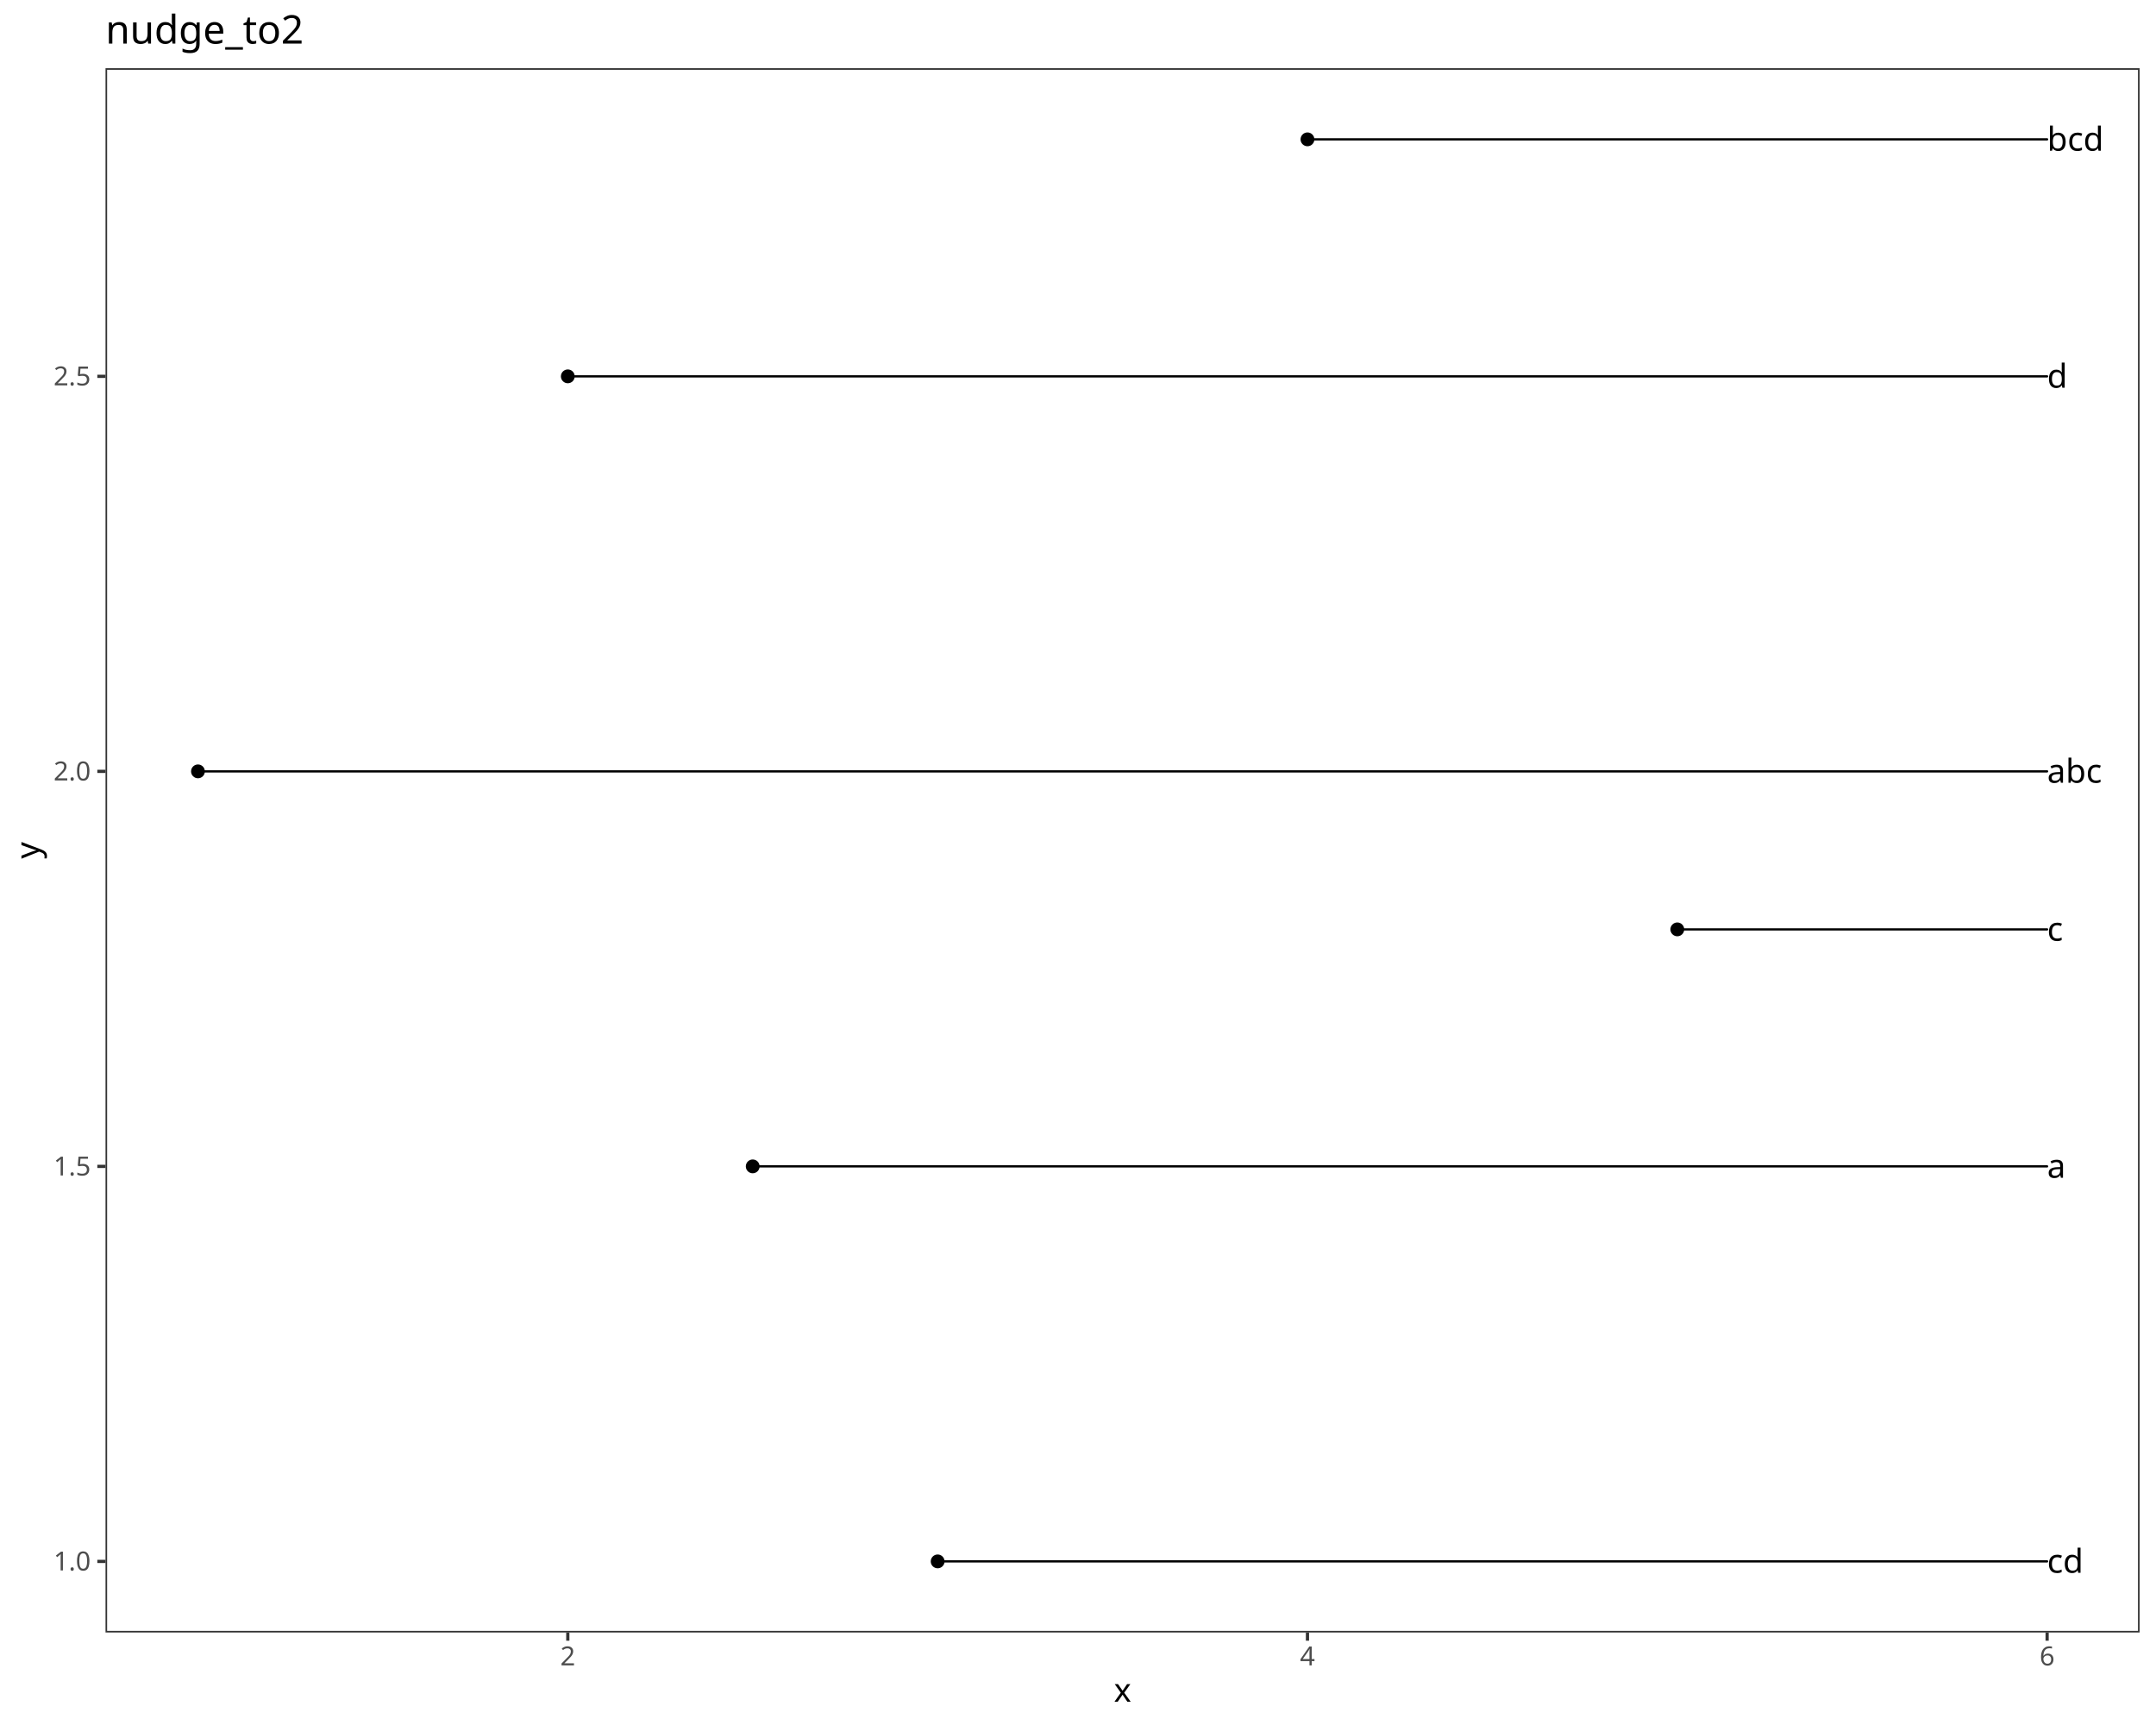
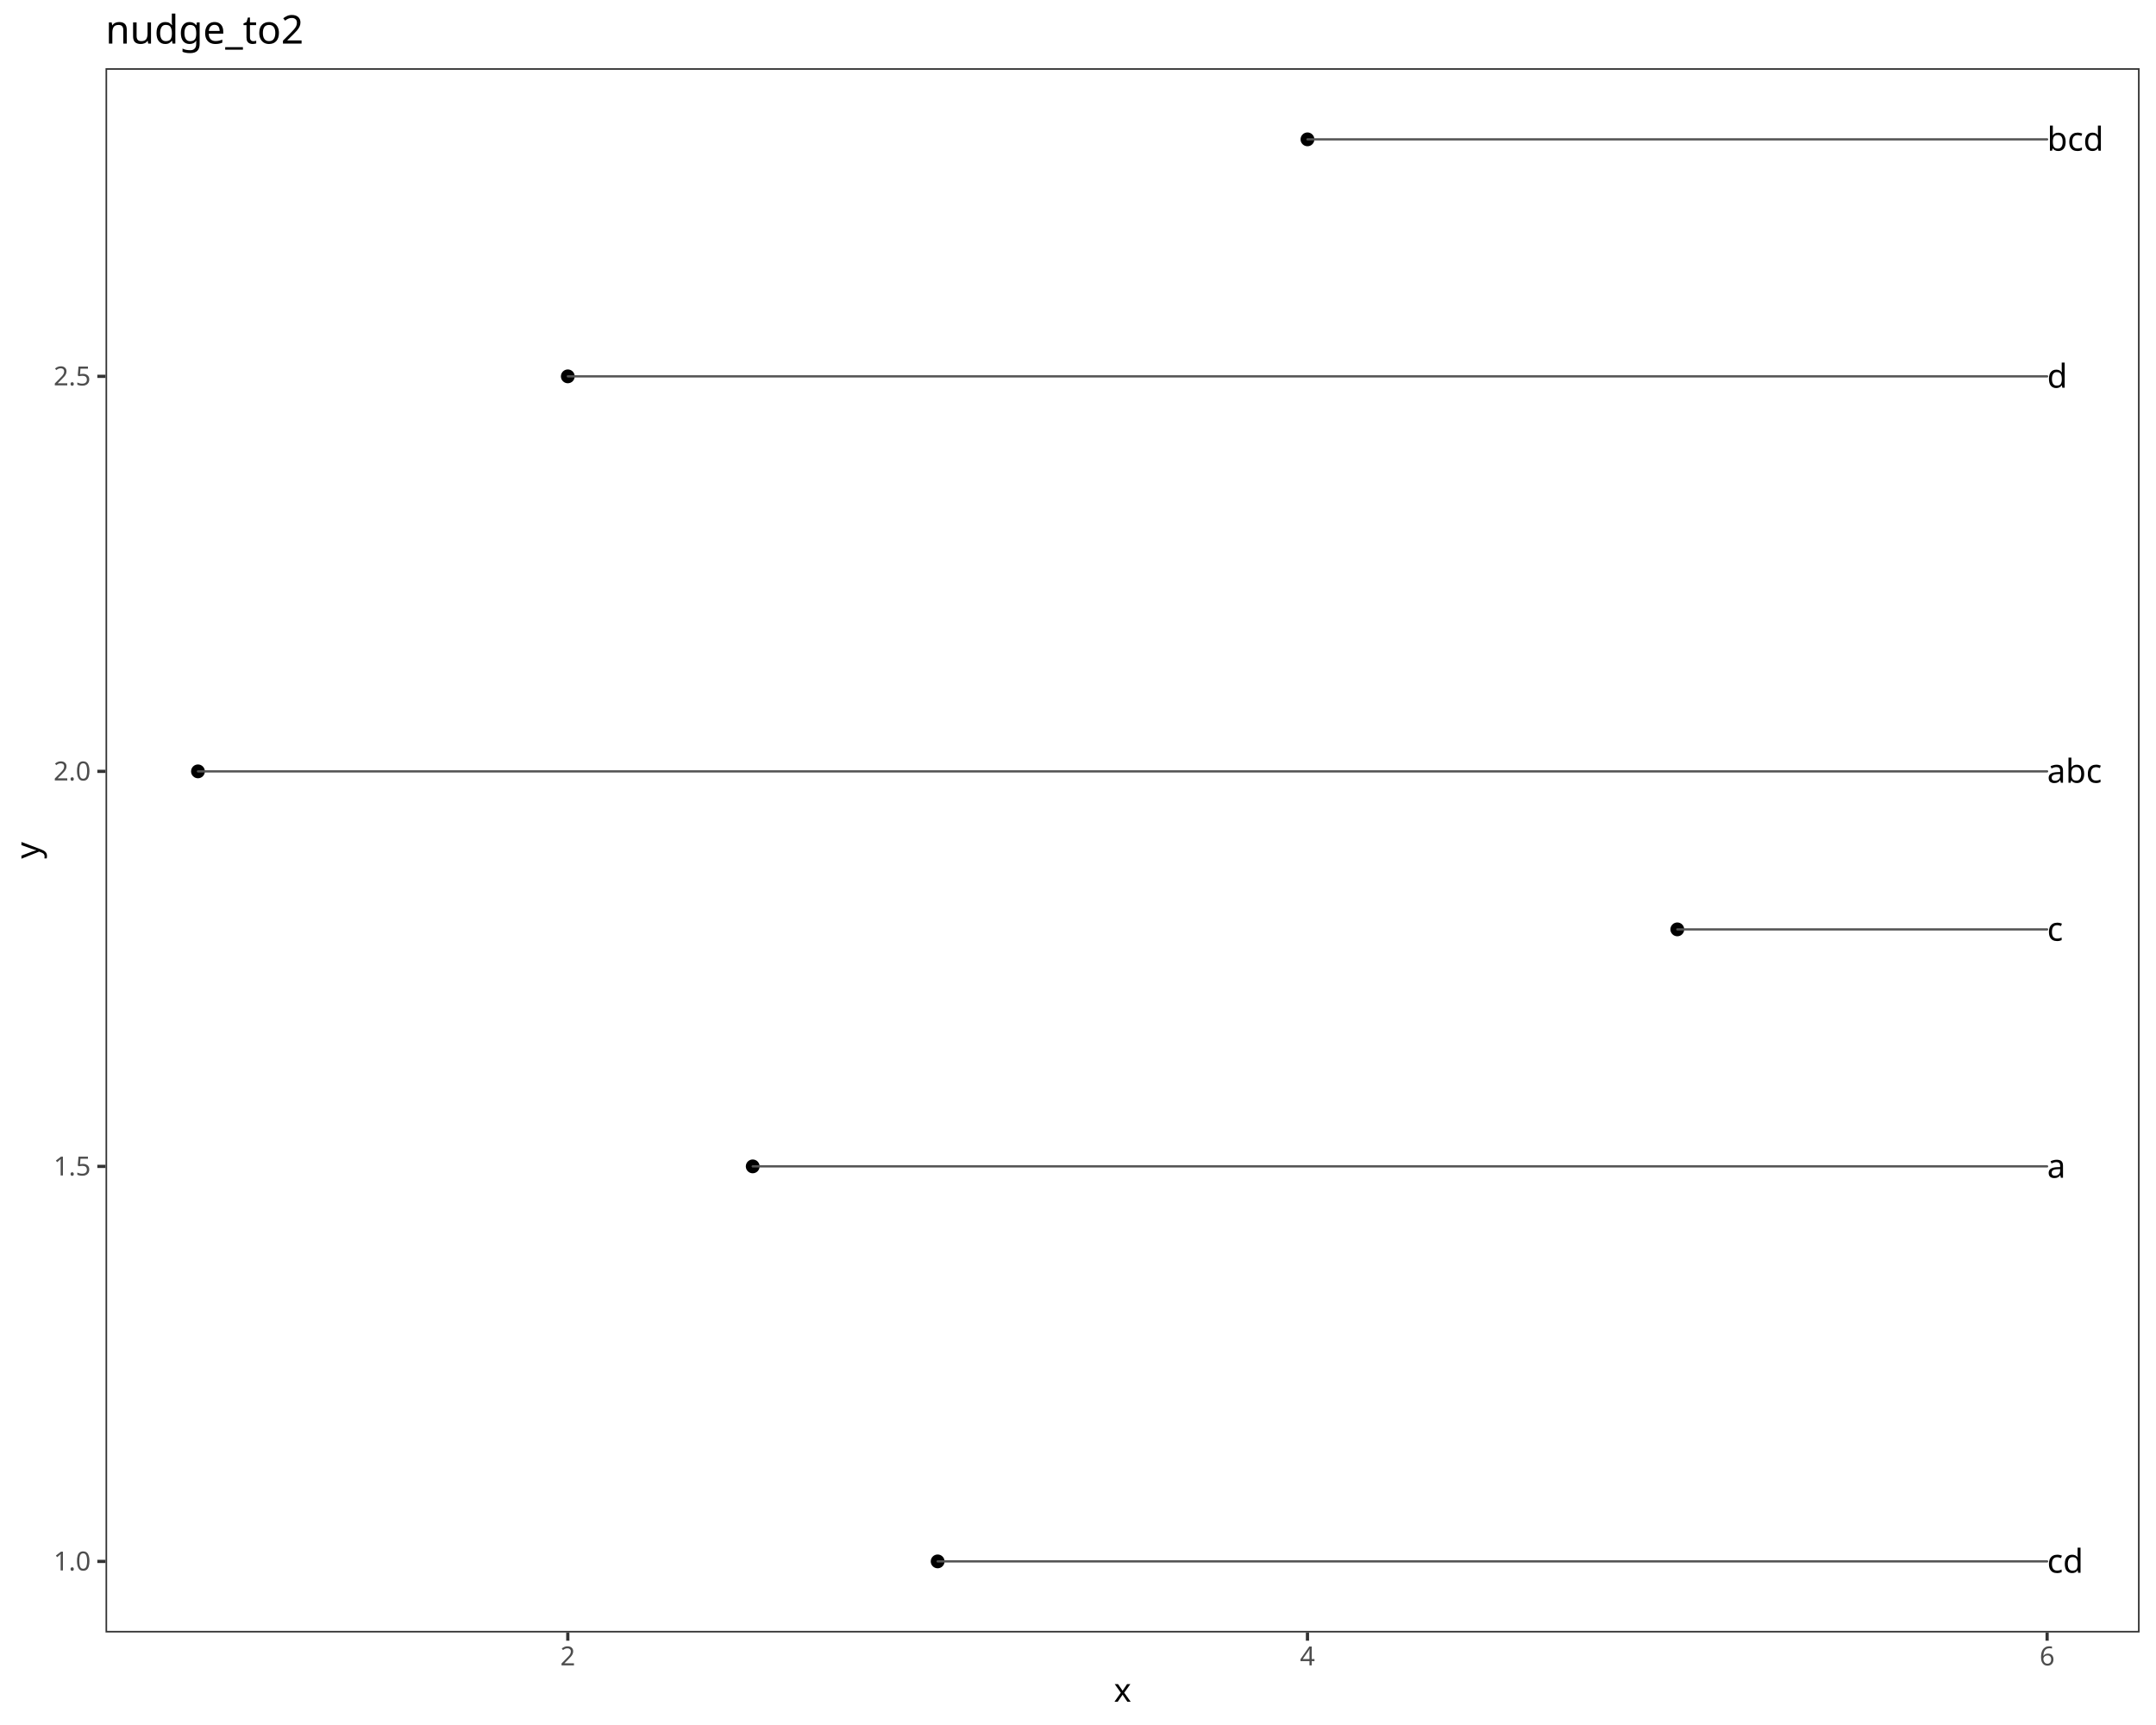
<svg xmlns="http://www.w3.org/2000/svg" class="svglite" data-engine-version="2.0" width="720.00pt" height="576.00pt" viewBox="0 0 720.00 576.00">
  <defs>
    <style type="text/css">
    .svglite line, .svglite polyline, .svglite polygon, .svglite path, .svglite rect, .svglite circle {
      fill: none;
      stroke: #000000;
      stroke-linecap: round;
      stroke-linejoin: round;
      stroke-miterlimit: 10.00;
    }
  </style>
  </defs>
  <rect width="100%" height="100%" style="stroke: none; fill: #FFFFFF;" />
  <defs>
    <clipPath id="cpMC4wMHw3MjAuMDB8MC4wMHw1NzYuMDA=">
      <rect x="0.00" y="0.00" width="720.00" height="576.00" />
    </clipPath>
  </defs>
  <g clip-path="url(#cpMC4wMHw3MjAuMDB8MC4wMHw1NzYuMDA=)">
    <rect x="0.00" y="0.00" width="720.00" height="576.00" style="stroke-width: 1.07; stroke: #FFFFFF; fill: #FFFFFF;" />
  </g>
  <defs>
    <clipPath id="cpMzUuMjR8NzE0LjUyfDIyLjc4fDU0NS4xMQ==">
      <rect x="35.24" y="22.78" width="679.28" height="522.33" />
    </clipPath>
  </defs>
  <g clip-path="url(#cpMzUuMjR8NzE0LjUyfDIyLjc4fDU0NS4xMQ==)">
    <rect x="35.24" y="22.78" width="679.28" height="522.33" style="stroke-width: 1.07; stroke: none; fill: #FFFFFF;" />
    <circle cx="66.11" cy="257.57" r="1.95" style="stroke-width: 0.71; fill: #000000;" />
    <circle cx="313.13" cy="521.37" r="1.95" style="stroke-width: 0.71; fill: #000000;" />
    <circle cx="189.62" cy="125.67" r="1.95" style="stroke-width: 0.71; fill: #000000;" />
    <circle cx="560.14" cy="310.33" r="1.95" style="stroke-width: 0.71; fill: #000000;" />
    <circle cx="436.63" cy="46.53" r="1.95" style="stroke-width: 0.71; fill: #000000;" />
    <circle cx="251.37" cy="389.47" r="1.95" style="stroke-width: 0.71; fill: #000000;" />
-     <line x1="683.64" y1="257.57" x2="66.11" y2="257.57" style="stroke-width: 0.75;" />
-     <line x1="683.64" y1="521.37" x2="313.13" y2="521.37" style="stroke-width: 0.75;" />
-     <line x1="683.64" y1="125.67" x2="189.62" y2="125.67" style="stroke-width: 0.75;" />
-     <line x1="683.64" y1="310.33" x2="560.14" y2="310.33" style="stroke-width: 0.75;" />
-     <line x1="683.64" y1="46.53" x2="436.63" y2="46.53" style="stroke-width: 0.75;" />
-     <line x1="683.64" y1="389.47" x2="251.37" y2="389.47" style="stroke-width: 0.75;" />
+     <line x1="683.64" y1="257.57" x2="66.11" y2="257.57" style="stroke-width: 0.75; stroke: #545454;" />
+     <line x1="683.64" y1="521.37" x2="313.13" y2="521.37" style="stroke-width: 0.75; stroke: #545454;" />
+     <line x1="683.64" y1="125.67" x2="189.62" y2="125.67" style="stroke-width: 0.75; stroke: #545454;" />
+     <line x1="683.64" y1="310.33" x2="560.14" y2="310.33" style="stroke-width: 0.75; stroke: #545454;" />
+     <line x1="683.64" y1="46.53" x2="436.63" y2="46.53" style="stroke-width: 0.75; stroke: #545454;" />
+     <line x1="683.64" y1="389.47" x2="251.37" y2="389.47" style="stroke-width: 0.75; stroke: #545454;" />
    <text x="683.64" y="261.37" style="font-size: 11.04px; font-family: sans;" textLength="17.80px" lengthAdjust="spacingAndGlyphs">abc</text>
    <text x="683.64" y="525.17" style="font-size: 11.04px; font-family: sans;" textLength="11.66px" lengthAdjust="spacingAndGlyphs">cd</text>
    <text x="683.64" y="129.47" style="font-size: 11.04px; font-family: sans;" textLength="6.14px" lengthAdjust="spacingAndGlyphs">d</text>
    <text x="683.64" y="314.13" style="font-size: 11.04px; font-family: sans;" textLength="5.52px" lengthAdjust="spacingAndGlyphs">c</text>
    <text x="683.64" y="50.32" style="font-size: 11.04px; font-family: sans;" textLength="17.80px" lengthAdjust="spacingAndGlyphs">bcd</text>
    <text x="683.64" y="393.27" style="font-size: 11.04px; font-family: sans;" textLength="6.14px" lengthAdjust="spacingAndGlyphs">a</text>
    <rect x="35.24" y="22.78" width="679.28" height="522.33" style="stroke-width: 1.07; stroke: #333333;" />
  </g>
  <g clip-path="url(#cpMC4wMHw3MjAuMDB8MC4wMHw1NzYuMDA=)">
    <text x="30.31" y="524.40" text-anchor="end" style="font-size: 8.80px; fill: #4D4D4D; font-family: sans;" textLength="12.23px" lengthAdjust="spacingAndGlyphs">1.0</text>
    <text x="30.31" y="392.50" text-anchor="end" style="font-size: 8.80px; fill: #4D4D4D; font-family: sans;" textLength="12.23px" lengthAdjust="spacingAndGlyphs">1.5</text>
    <text x="30.31" y="260.60" text-anchor="end" style="font-size: 8.80px; fill: #4D4D4D; font-family: sans;" textLength="12.23px" lengthAdjust="spacingAndGlyphs">2.0</text>
    <text x="30.31" y="128.69" text-anchor="end" style="font-size: 8.80px; fill: #4D4D4D; font-family: sans;" textLength="12.23px" lengthAdjust="spacingAndGlyphs">2.5</text>
    <polyline points="32.50,521.37 35.24,521.37 " style="stroke-width: 1.07; stroke: #333333; stroke-linecap: butt;" />
    <polyline points="32.50,389.47 35.24,389.47 " style="stroke-width: 1.07; stroke: #333333; stroke-linecap: butt;" />
    <polyline points="32.50,257.57 35.24,257.57 " style="stroke-width: 1.07; stroke: #333333; stroke-linecap: butt;" />
    <polyline points="32.50,125.67 35.24,125.67 " style="stroke-width: 1.07; stroke: #333333; stroke-linecap: butt;" />
    <polyline points="189.62,547.85 189.62,545.11 " style="stroke-width: 1.07; stroke: #333333; stroke-linecap: butt;" />
    <polyline points="436.63,547.85 436.63,545.11 " style="stroke-width: 1.07; stroke: #333333; stroke-linecap: butt;" />
    <polyline points="683.64,547.85 683.64,545.11 " style="stroke-width: 1.07; stroke: #333333; stroke-linecap: butt;" />
    <text x="189.62" y="556.10" text-anchor="middle" style="font-size: 8.80px; fill: #4D4D4D; font-family: sans;" textLength="4.89px" lengthAdjust="spacingAndGlyphs">2</text>
    <text x="436.63" y="556.10" text-anchor="middle" style="font-size: 8.80px; fill: #4D4D4D; font-family: sans;" textLength="4.89px" lengthAdjust="spacingAndGlyphs">4</text>
    <text x="683.64" y="556.10" text-anchor="middle" style="font-size: 8.80px; fill: #4D4D4D; font-family: sans;" textLength="4.89px" lengthAdjust="spacingAndGlyphs">6</text>
    <text x="374.88" y="568.24" text-anchor="middle" style="font-size: 11.00px; font-family: sans;" textLength="5.50px" lengthAdjust="spacingAndGlyphs">x</text>
    <text transform="translate(13.05,283.95) rotate(-90)" text-anchor="middle" style="font-size: 11.00px; font-family: sans;" textLength="5.50px" lengthAdjust="spacingAndGlyphs">y</text>
    <text x="35.24" y="14.56" style="font-size: 13.20px; font-family: sans;" textLength="62.40px" lengthAdjust="spacingAndGlyphs">nudge_to2</text>
  </g>
</svg>
